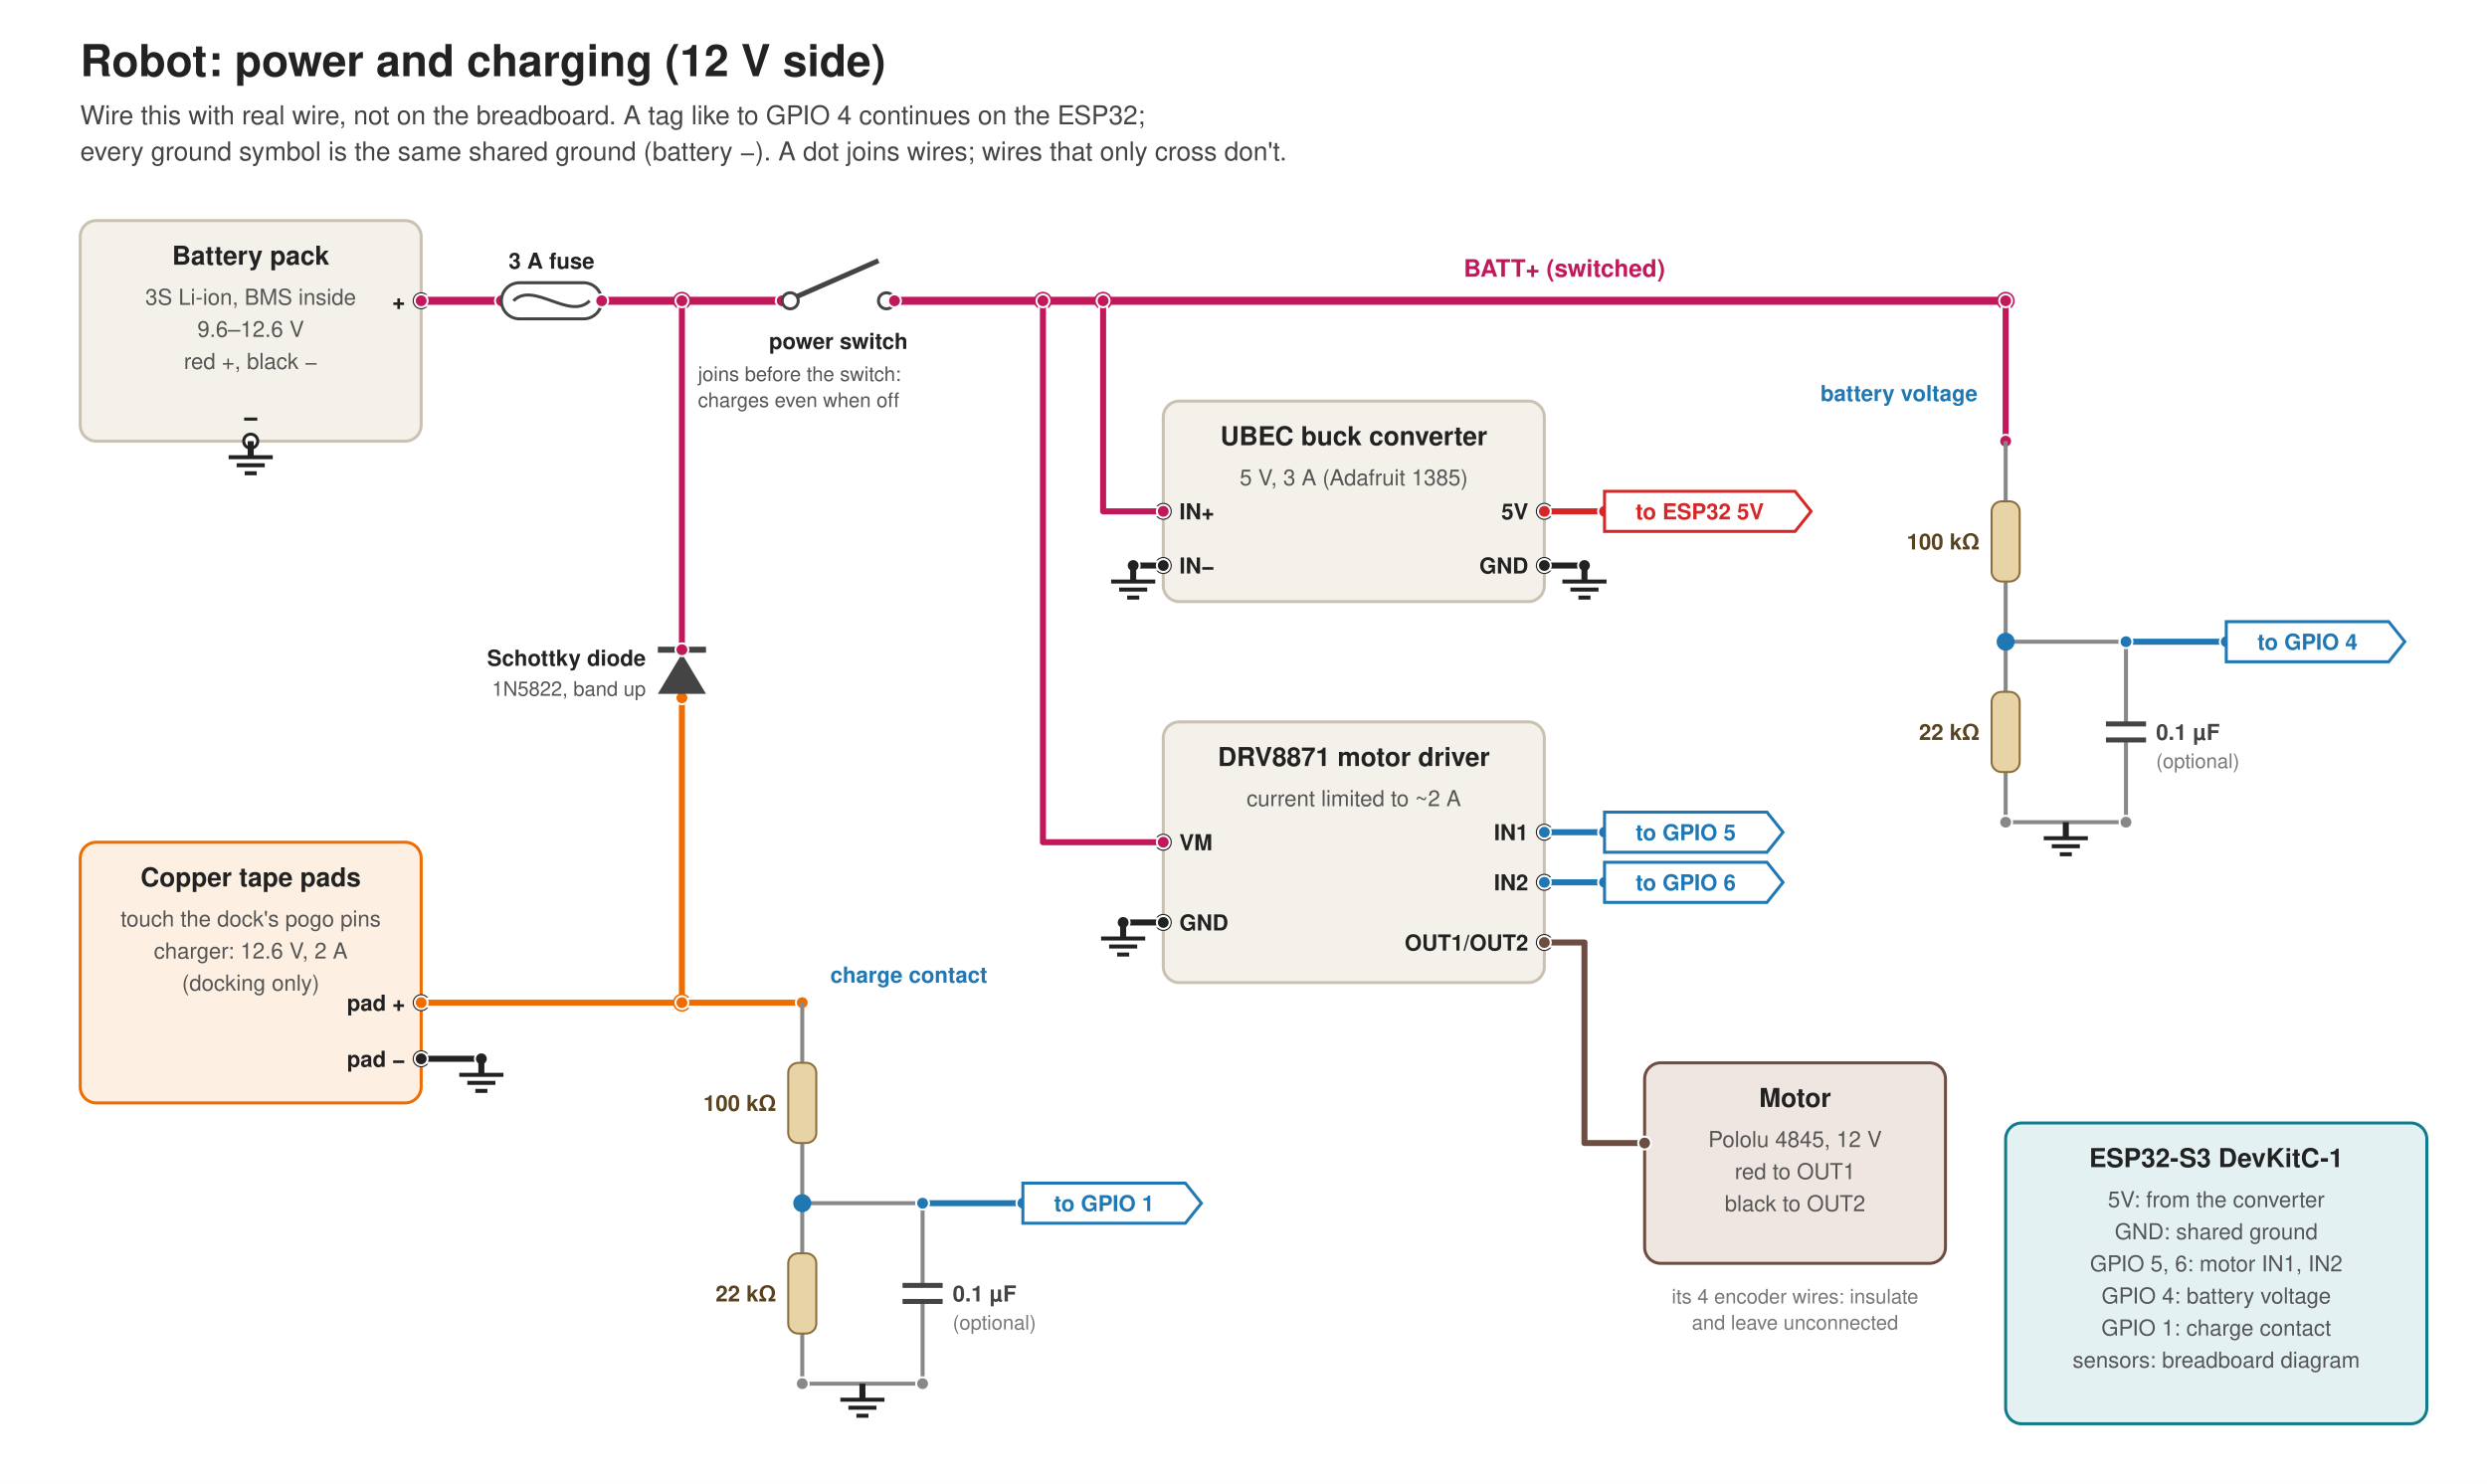
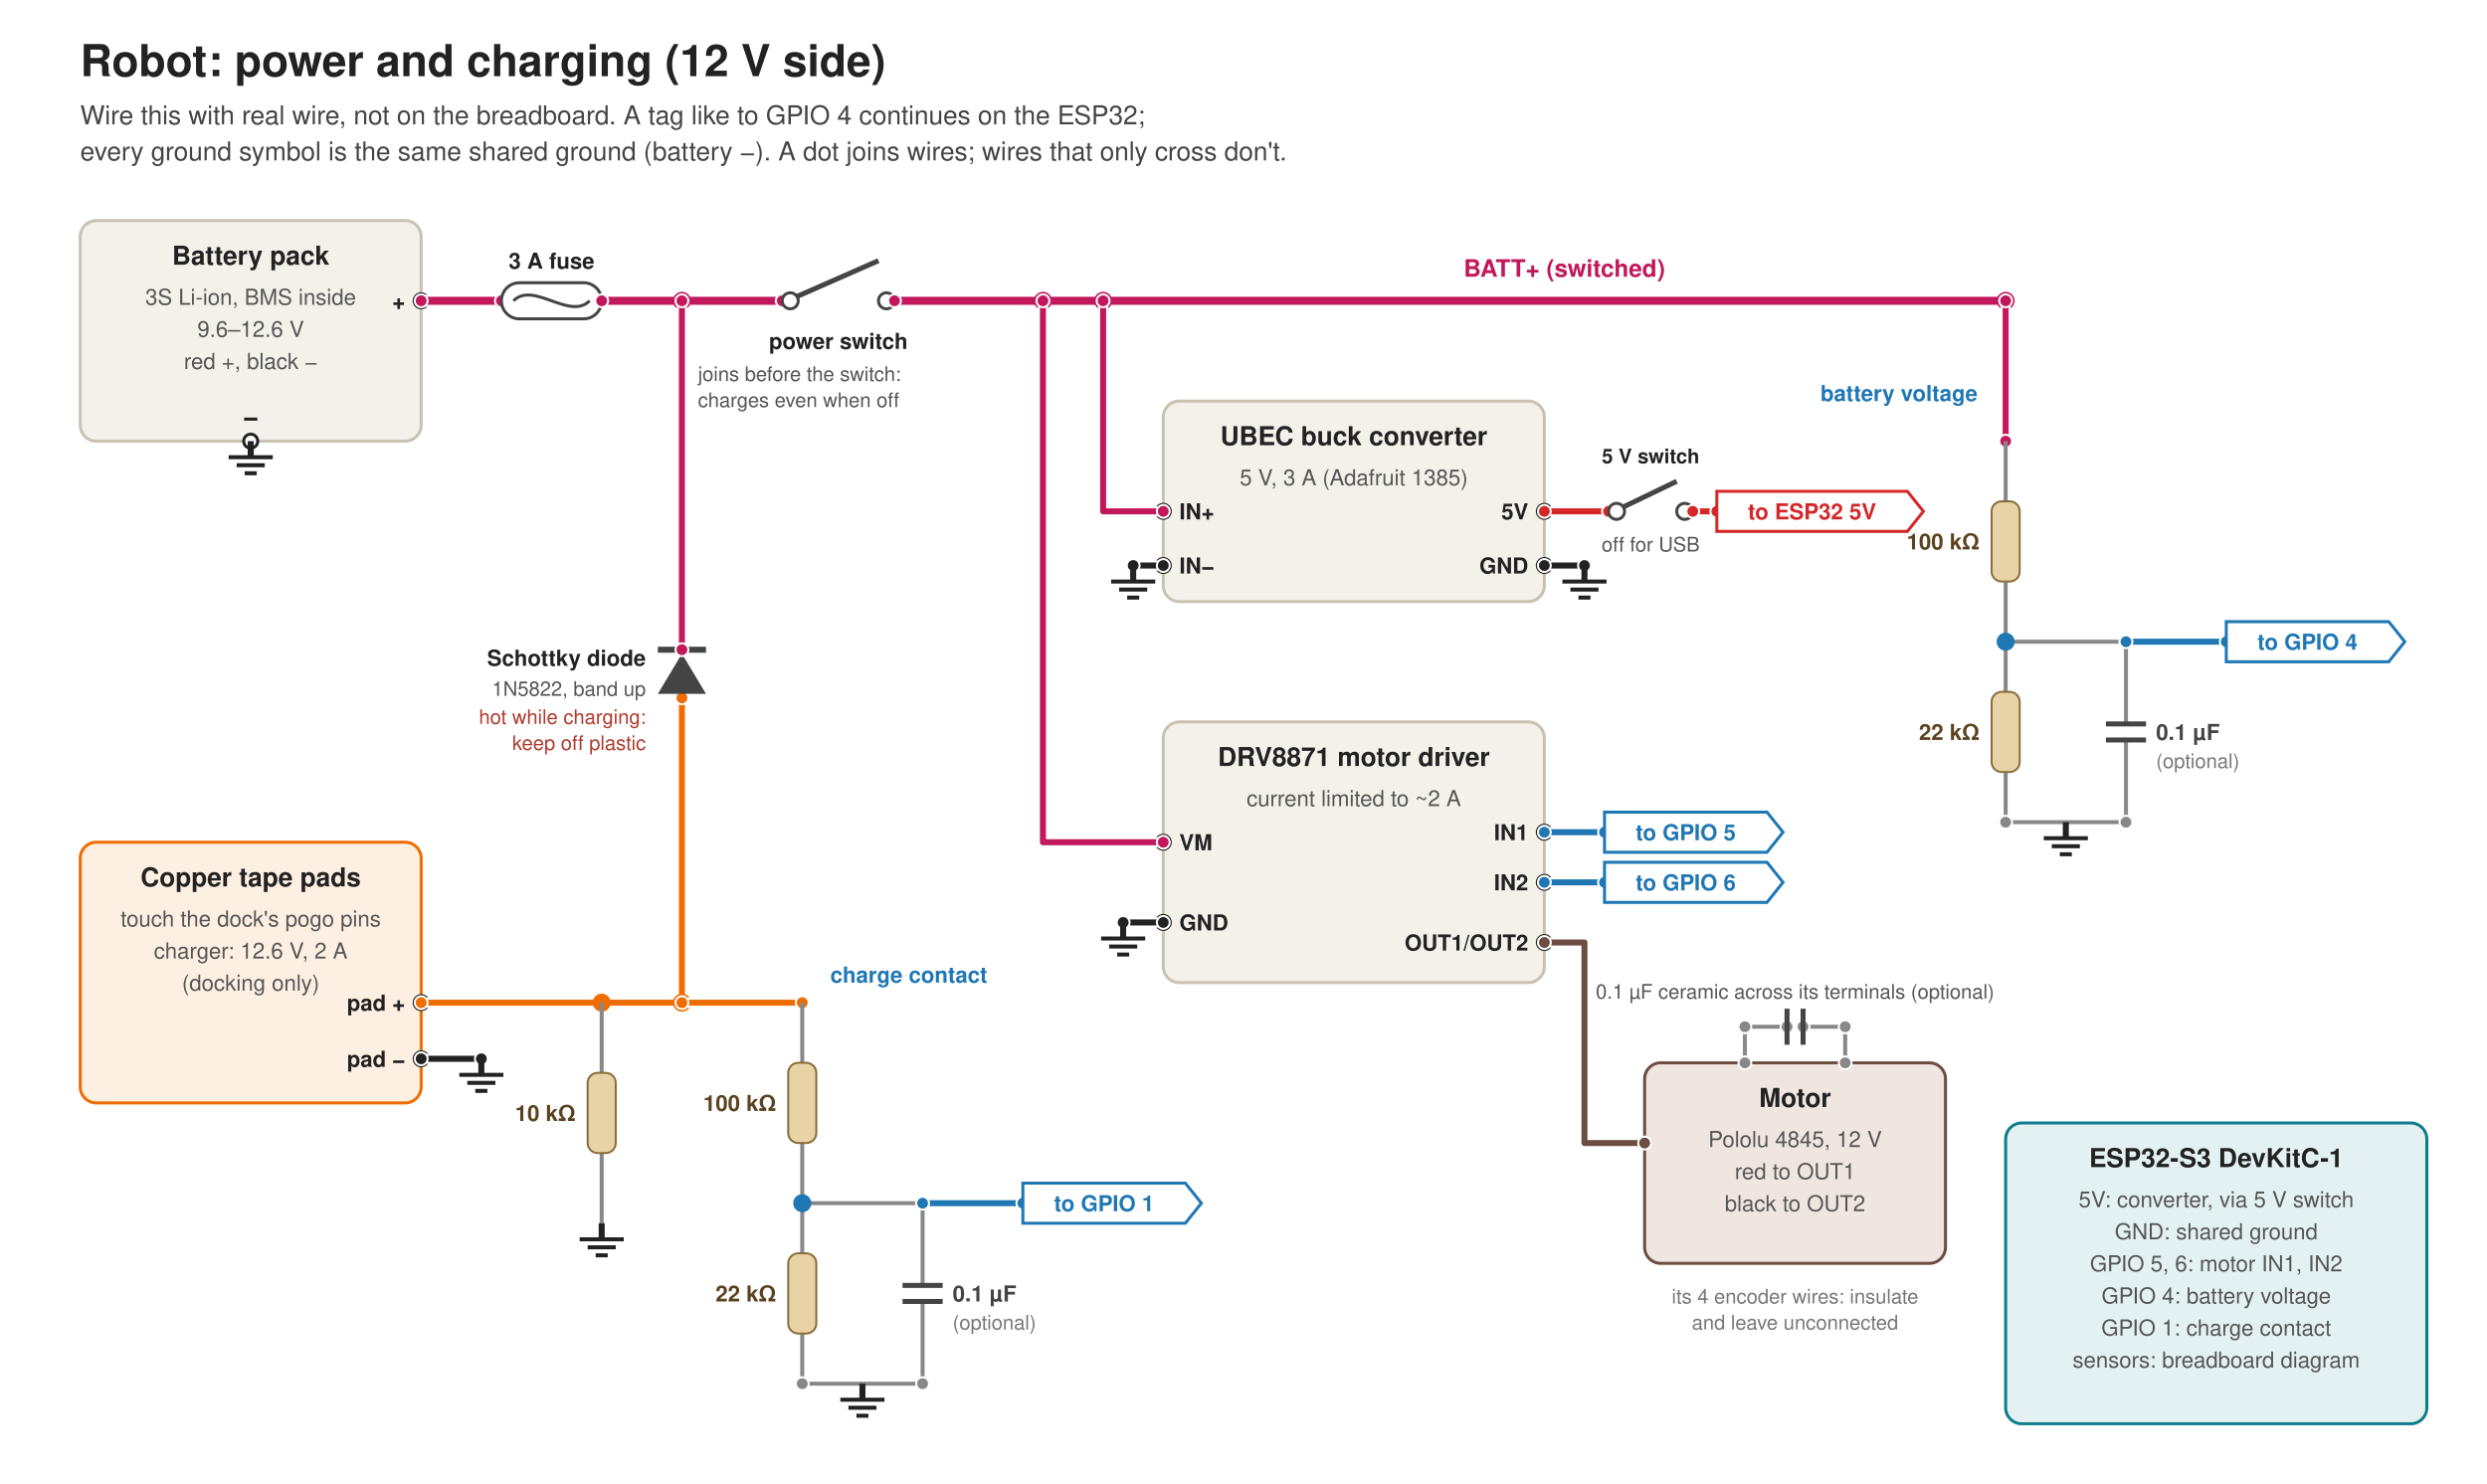
<svg xmlns="http://www.w3.org/2000/svg" width="1240" height="740" viewBox="0 0 1240 740">
  <rect width="1240" height="740" fill="#ffffff" />
  <text x="40" y="38" font-family="Helvetica, Arial, sans-serif" font-size="22" text-anchor="start" font-weight="bold" fill="#222">Robot: power and charging (12 V side)</text>
  <text x="40" y="62" font-family="Helvetica, Arial, sans-serif" font-size="13" text-anchor="start" font-weight="normal" fill="#444">Wire this with real wire, not on the breadboard. A tag like  to GPIO 4  continues on the ESP32;</text>
  <text x="40" y="80" font-family="Helvetica, Arial, sans-serif" font-size="13" text-anchor="start" font-weight="normal" fill="#444">every ground symbol is the same shared ground (battery −). A dot joins wires; wires that only cross don't.</text>
  <rect x="40" y="110" width="170" height="110" rx="8" fill="#f4f1ea" stroke="#c9c2b2" stroke-width="1.5" />
  <text x="125.0" y="132" font-family="Helvetica, Arial, sans-serif" font-size="13" text-anchor="middle" font-weight="bold" fill="#222">Battery pack</text>
  <text x="125.0" y="152" font-family="Helvetica, Arial, sans-serif" font-size="11" text-anchor="middle" font-weight="normal" fill="#555">3S Li-ion, BMS inside</text>
  <text x="125.0" y="168" font-family="Helvetica, Arial, sans-serif" font-size="11" text-anchor="middle" font-weight="normal" fill="#555">9.6–12.6 V</text>
  <text x="125.0" y="184" font-family="Helvetica, Arial, sans-serif" font-size="11" text-anchor="middle" font-weight="normal" fill="#555">red +, black −</text>
  <circle cx="210" cy="150" r="3.5" fill="#fff" stroke="#222" stroke-width="1.5" />
  <text x="202" y="154" font-family="Helvetica, Arial, sans-serif" font-size="11" text-anchor="end" font-weight="bold" fill="#222">+</text>
  <circle cx="125" cy="220" r="3.5" fill="#fff" stroke="#222" stroke-width="1.5" />
  <text x="125" y="212" font-family="Helvetica, Arial, sans-serif" font-size="13" text-anchor="middle" font-weight="bold" fill="#222">−</text>
  <line x1="125" y1="220" x2="125" y2="228" stroke="#222222" stroke-width="3" />
  <line x1="114" y1="228" x2="136" y2="228" stroke="#222222" stroke-width="2" />
  <line x1="118" y1="232" x2="132" y2="232" stroke="#222222" stroke-width="2" />
  <line x1="122" y1="236" x2="128" y2="236" stroke="#222222" stroke-width="2" />
  <path d="M 210,150 L 250,150" fill="none" stroke="#fff" stroke-width="6" stroke-linejoin="round" stroke-linecap="round" />
  <path d="M 210,150 L 250,150" fill="none" stroke="#c2185b" stroke-width="4" stroke-linejoin="round" stroke-linecap="round" />
  <circle cx="210" cy="150" r="3.2" fill="#c2185b" stroke="#fff" stroke-width="1" />
  <circle cx="250" cy="150" r="3.2" fill="#c2185b" stroke="#fff" stroke-width="1" />
  <rect x="250" y="141" width="50" height="18" rx="9" fill="#fff" stroke="#444" stroke-width="1.5" />
  <path d="M 256,150 C 266,140 284,160 294,150" fill="none" stroke="#444" stroke-width="1.5" />
  <text x="275" y="134" font-family="Helvetica, Arial, sans-serif" font-size="11" text-anchor="middle" font-weight="bold" fill="#222">3 A fuse</text>
  <path d="M 300,150 L 390,150" fill="none" stroke="#fff" stroke-width="6" stroke-linejoin="round" stroke-linecap="round" />
  <path d="M 300,150 L 390,150" fill="none" stroke="#c2185b" stroke-width="4" stroke-linejoin="round" stroke-linecap="round" />
  <circle cx="300" cy="150" r="3.2" fill="#c2185b" stroke="#fff" stroke-width="1" />
  <circle cx="390" cy="150" r="3.2" fill="#c2185b" stroke="#fff" stroke-width="1" />
  <circle cx="340" cy="150" r="4.5" fill="#c2185b" />
  <circle cx="394" cy="150" r="4" fill="#fff" stroke="#444" stroke-width="1.5" />
  <line x1="397" y1="148" x2="438" y2="130" stroke="#444" stroke-width="2.5" />
  <circle cx="442" cy="150" r="4" fill="#fff" stroke="#444" stroke-width="1.5" />
  <text x="418" y="174" font-family="Helvetica, Arial, sans-serif" font-size="11" text-anchor="middle" font-weight="bold" fill="#222">power switch</text>
  <path d="M 446,150 L 1000,150" fill="none" stroke="#fff" stroke-width="6" stroke-linejoin="round" stroke-linecap="round" />
  <path d="M 446,150 L 1000,150" fill="none" stroke="#c2185b" stroke-width="4" stroke-linejoin="round" stroke-linecap="round" />
  <circle cx="446" cy="150" r="3.2" fill="#c2185b" stroke="#fff" stroke-width="1" />
  <circle cx="1000" cy="150" r="3.2" fill="#c2185b" stroke="#fff" stroke-width="1" />
  <text x="780" y="138" font-family="Helvetica, Arial, sans-serif" font-size="12" text-anchor="middle" font-weight="bold" fill="#c2185b">BATT+ (switched)</text>
  <rect x="580" y="200" width="190" height="100" rx="8" fill="#f4f1ea" stroke="#c9c2b2" stroke-width="1.5" />
  <text x="675.0" y="222" font-family="Helvetica, Arial, sans-serif" font-size="13" text-anchor="middle" font-weight="bold" fill="#222">UBEC buck converter</text>
  <text x="675.0" y="242" font-family="Helvetica, Arial, sans-serif" font-size="11" text-anchor="middle" font-weight="normal" fill="#555">5 V, 3 A (Adafruit 1385)</text>
  <circle cx="580" cy="255" r="3.5" fill="#fff" stroke="#222" stroke-width="1.5" />
  <text x="588" y="259" font-family="Helvetica, Arial, sans-serif" font-size="11" text-anchor="start" font-weight="bold" fill="#222">IN+</text>
  <circle cx="580" cy="282" r="3.5" fill="#fff" stroke="#222" stroke-width="1.5" />
  <text x="588" y="286" font-family="Helvetica, Arial, sans-serif" font-size="11" text-anchor="start" font-weight="bold" fill="#222">IN−</text>
  <circle cx="770" cy="255" r="3.5" fill="#fff" stroke="#222" stroke-width="1.5" />
  <text x="762" y="259" font-family="Helvetica, Arial, sans-serif" font-size="11" text-anchor="end" font-weight="bold" fill="#222">5V</text>
  <circle cx="770" cy="282" r="3.5" fill="#fff" stroke="#222" stroke-width="1.5" />
  <text x="762" y="286" font-family="Helvetica, Arial, sans-serif" font-size="11" text-anchor="end" font-weight="bold" fill="#222">GND</text>
  <circle cx="550" cy="150" r="4.5" fill="#c2185b" />
  <path d="M 550,150 L 550,255 L 580,255" fill="none" stroke="#fff" stroke-width="5" stroke-linejoin="round" stroke-linecap="round" />
  <path d="M 550,150 L 550,255 L 580,255" fill="none" stroke="#c2185b" stroke-width="3" stroke-linejoin="round" stroke-linecap="round" />
  <circle cx="550" cy="150" r="3.2" fill="#c2185b" stroke="#fff" stroke-width="1" />
  <circle cx="580" cy="255" r="3.2" fill="#c2185b" stroke="#fff" stroke-width="1" />
  <path d="M 580,282 L 565,282" fill="none" stroke="#fff" stroke-width="5" stroke-linejoin="round" stroke-linecap="round" />
  <path d="M 580,282 L 565,282" fill="none" stroke="#222222" stroke-width="3" stroke-linejoin="round" stroke-linecap="round" />
  <circle cx="580" cy="282" r="3.2" fill="#222222" stroke="#fff" stroke-width="1" />
  <circle cx="565" cy="282" r="3.2" fill="#222222" stroke="#fff" stroke-width="1" />
  <line x1="565" y1="282" x2="565" y2="290" stroke="#222222" stroke-width="3" />
  <line x1="554" y1="290" x2="576" y2="290" stroke="#222222" stroke-width="2" />
  <line x1="558" y1="294" x2="572" y2="294" stroke="#222222" stroke-width="2" />
  <line x1="562" y1="298" x2="568" y2="298" stroke="#222222" stroke-width="2" />
-   <path d="M 770,255 L 800,255" fill="none" stroke="#fff" stroke-width="5" stroke-linejoin="round" stroke-linecap="round" />
-   <path d="M 770,255 L 800,255" fill="none" stroke="#d62728" stroke-width="3" stroke-linejoin="round" stroke-linecap="round" />
+   <path d="M 770,255 L 802,255" fill="none" stroke="#fff" stroke-width="5" stroke-linejoin="round" stroke-linecap="round" />
+   <path d="M 770,255 L 802,255" fill="none" stroke="#d62728" stroke-width="3" stroke-linejoin="round" stroke-linecap="round" />
  <circle cx="770" cy="255" r="3.2" fill="#d62728" stroke="#fff" stroke-width="1" />
-   <circle cx="800" cy="255" r="3.2" fill="#d62728" stroke="#fff" stroke-width="1" />
-   <path d="M 800,245 L 895,245 L 903,255 L 895,265 L 800,265 L 800,255 Z" fill="#fff" stroke="#d62728" stroke-width="1.5" />
-   <text x="847.5" y="259" font-family="Helvetica, Arial, sans-serif" font-size="11" text-anchor="middle" font-weight="bold" fill="#d62728">to ESP32 5V</text>
+   <circle cx="802" cy="255" r="3.2" fill="#d62728" stroke="#fff" stroke-width="1" />
+   <circle cx="806" cy="255" r="4" fill="#fff" stroke="#444" stroke-width="1.5" />
+   <line x1="809" y1="253" x2="836" y2="240" stroke="#444" stroke-width="2.5" />
+   <circle cx="840" cy="255" r="4" fill="#fff" stroke="#444" stroke-width="1.5" />
+   <text x="823" y="231" font-family="Helvetica, Arial, sans-serif" font-size="10" text-anchor="middle" font-weight="bold" fill="#222">5 V switch</text>
+   <text x="823" y="275" font-family="Helvetica, Arial, sans-serif" font-size="10" text-anchor="middle" font-weight="normal" fill="#555">off for USB</text>
+   <path d="M 844,255 L 856,255" fill="none" stroke="#fff" stroke-width="5" stroke-linejoin="round" stroke-linecap="round" />
+   <path d="M 844,255 L 856,255" fill="none" stroke="#d62728" stroke-width="3" stroke-linejoin="round" stroke-linecap="round" />
+   <circle cx="844" cy="255" r="3.2" fill="#d62728" stroke="#fff" stroke-width="1" />
+   <circle cx="856" cy="255" r="3.2" fill="#d62728" stroke="#fff" stroke-width="1" />
+   <path d="M 856,245 L 951,245 L 959,255 L 951,265 L 856,265 L 856,255 Z" fill="#fff" stroke="#d62728" stroke-width="1.5" />
+   <text x="903.5" y="259" font-family="Helvetica, Arial, sans-serif" font-size="11" text-anchor="middle" font-weight="bold" fill="#d62728">to ESP32 5V</text>
  <path d="M 770,282 L 790,282" fill="none" stroke="#fff" stroke-width="5" stroke-linejoin="round" stroke-linecap="round" />
  <path d="M 770,282 L 790,282" fill="none" stroke="#222222" stroke-width="3" stroke-linejoin="round" stroke-linecap="round" />
  <circle cx="770" cy="282" r="3.2" fill="#222222" stroke="#fff" stroke-width="1" />
  <circle cx="790" cy="282" r="3.2" fill="#222222" stroke="#fff" stroke-width="1" />
  <line x1="790" y1="282" x2="790" y2="290" stroke="#222222" stroke-width="3" />
  <line x1="779" y1="290" x2="801" y2="290" stroke="#222222" stroke-width="2" />
  <line x1="783" y1="294" x2="797" y2="294" stroke="#222222" stroke-width="2" />
  <line x1="787" y1="298" x2="793" y2="298" stroke="#222222" stroke-width="2" />
  <rect x="580" y="360" width="190" height="130" rx="8" fill="#f4f1ea" stroke="#c9c2b2" stroke-width="1.5" />
  <text x="675.0" y="382" font-family="Helvetica, Arial, sans-serif" font-size="13" text-anchor="middle" font-weight="bold" fill="#222">DRV8871 motor driver</text>
  <text x="675.0" y="402" font-family="Helvetica, Arial, sans-serif" font-size="11" text-anchor="middle" font-weight="normal" fill="#555">current limited to ~2 A</text>
  <circle cx="580" cy="420" r="3.5" fill="#fff" stroke="#222" stroke-width="1.5" />
  <text x="588" y="424" font-family="Helvetica, Arial, sans-serif" font-size="11" text-anchor="start" font-weight="bold" fill="#222">VM</text>
  <circle cx="580" cy="460" r="3.5" fill="#fff" stroke="#222" stroke-width="1.5" />
  <text x="588" y="464" font-family="Helvetica, Arial, sans-serif" font-size="11" text-anchor="start" font-weight="bold" fill="#222">GND</text>
  <circle cx="770" cy="415" r="3.5" fill="#fff" stroke="#222" stroke-width="1.5" />
  <text x="762" y="419" font-family="Helvetica, Arial, sans-serif" font-size="11" text-anchor="end" font-weight="bold" fill="#222">IN1</text>
  <circle cx="770" cy="440" r="3.5" fill="#fff" stroke="#222" stroke-width="1.5" />
  <text x="762" y="444" font-family="Helvetica, Arial, sans-serif" font-size="11" text-anchor="end" font-weight="bold" fill="#222">IN2</text>
  <circle cx="770" cy="470" r="3.5" fill="#fff" stroke="#222" stroke-width="1.5" />
  <text x="762" y="474" font-family="Helvetica, Arial, sans-serif" font-size="11" text-anchor="end" font-weight="bold" fill="#222">OUT1/OUT2</text>
  <circle cx="520" cy="150" r="4.5" fill="#c2185b" />
  <path d="M 520,150 L 520,420 L 580,420" fill="none" stroke="#fff" stroke-width="5" stroke-linejoin="round" stroke-linecap="round" />
  <path d="M 520,150 L 520,420 L 580,420" fill="none" stroke="#c2185b" stroke-width="3" stroke-linejoin="round" stroke-linecap="round" />
  <circle cx="520" cy="150" r="3.2" fill="#c2185b" stroke="#fff" stroke-width="1" />
  <circle cx="580" cy="420" r="3.2" fill="#c2185b" stroke="#fff" stroke-width="1" />
  <path d="M 580,460 L 560,460" fill="none" stroke="#fff" stroke-width="5" stroke-linejoin="round" stroke-linecap="round" />
  <path d="M 580,460 L 560,460" fill="none" stroke="#222222" stroke-width="3" stroke-linejoin="round" stroke-linecap="round" />
  <circle cx="580" cy="460" r="3.2" fill="#222222" stroke="#fff" stroke-width="1" />
  <circle cx="560" cy="460" r="3.2" fill="#222222" stroke="#fff" stroke-width="1" />
  <line x1="560" y1="460" x2="560" y2="468" stroke="#222222" stroke-width="3" />
  <line x1="549" y1="468" x2="571" y2="468" stroke="#222222" stroke-width="2" />
  <line x1="553" y1="472" x2="567" y2="472" stroke="#222222" stroke-width="2" />
  <line x1="557" y1="476" x2="563" y2="476" stroke="#222222" stroke-width="2" />
  <path d="M 770,415 L 800,415" fill="none" stroke="#fff" stroke-width="5" stroke-linejoin="round" stroke-linecap="round" />
  <path d="M 770,415 L 800,415" fill="none" stroke="#1f77b4" stroke-width="3" stroke-linejoin="round" stroke-linecap="round" />
  <circle cx="770" cy="415" r="3.2" fill="#1f77b4" stroke="#fff" stroke-width="1" />
  <circle cx="800" cy="415" r="3.2" fill="#1f77b4" stroke="#fff" stroke-width="1" />
  <path d="M 800,405 L 881,405 L 889,415 L 881,425 L 800,425 L 800,415 Z" fill="#fff" stroke="#1f77b4" stroke-width="1.5" />
  <text x="840.5" y="419" font-family="Helvetica, Arial, sans-serif" font-size="11" text-anchor="middle" font-weight="bold" fill="#1f77b4">to GPIO 5</text>
  <path d="M 770,440 L 800,440" fill="none" stroke="#fff" stroke-width="5" stroke-linejoin="round" stroke-linecap="round" />
  <path d="M 770,440 L 800,440" fill="none" stroke="#1f77b4" stroke-width="3" stroke-linejoin="round" stroke-linecap="round" />
  <circle cx="770" cy="440" r="3.2" fill="#1f77b4" stroke="#fff" stroke-width="1" />
  <circle cx="800" cy="440" r="3.2" fill="#1f77b4" stroke="#fff" stroke-width="1" />
  <path d="M 800,430 L 881,430 L 889,440 L 881,450 L 800,450 L 800,440 Z" fill="#fff" stroke="#1f77b4" stroke-width="1.5" />
  <text x="840.5" y="444" font-family="Helvetica, Arial, sans-serif" font-size="11" text-anchor="middle" font-weight="bold" fill="#1f77b4">to GPIO 6</text>
  <rect x="820" y="530" width="150" height="100" rx="8" fill="#efe6e1" stroke="#6d4c41" stroke-width="1.5" />
  <text x="895.0" y="552" font-family="Helvetica, Arial, sans-serif" font-size="13" text-anchor="middle" font-weight="bold" fill="#222">Motor</text>
  <text x="895.0" y="572" font-family="Helvetica, Arial, sans-serif" font-size="11" text-anchor="middle" font-weight="normal" fill="#555">Pololu 4845, 12 V</text>
  <text x="895.0" y="588" font-family="Helvetica, Arial, sans-serif" font-size="11" text-anchor="middle" font-weight="normal" fill="#555">red to OUT1</text>
  <text x="895.0" y="604" font-family="Helvetica, Arial, sans-serif" font-size="11" text-anchor="middle" font-weight="normal" fill="#555">black to OUT2</text>
  <path d="M 770,470 L 790,470 L 790,570 L 820,570" fill="none" stroke="#fff" stroke-width="5" stroke-linejoin="round" stroke-linecap="round" />
  <path d="M 770,470 L 790,470 L 790,570 L 820,570" fill="none" stroke="#6d4c41" stroke-width="3" stroke-linejoin="round" stroke-linecap="round" />
  <circle cx="770" cy="470" r="3.2" fill="#6d4c41" stroke="#fff" stroke-width="1" />
  <circle cx="820" cy="570" r="3.2" fill="#6d4c41" stroke="#fff" stroke-width="1" />
+   <path d="M 870,530 L 870,512" fill="none" stroke="#fff" stroke-width="4" stroke-linejoin="round" stroke-linecap="round" />
+   <path d="M 870,530 L 870,512" fill="none" stroke="#888" stroke-width="2" stroke-linejoin="round" stroke-linecap="round" />
+   <circle cx="870" cy="530" r="3.2" fill="#888" stroke="#fff" stroke-width="1" />
+   <circle cx="870" cy="512" r="3.2" fill="#888" stroke="#fff" stroke-width="1" />
+   <path d="M 920,530 L 920,512" fill="none" stroke="#fff" stroke-width="4" stroke-linejoin="round" stroke-linecap="round" />
+   <path d="M 920,530 L 920,512" fill="none" stroke="#888" stroke-width="2" stroke-linejoin="round" stroke-linecap="round" />
+   <circle cx="920" cy="530" r="3.2" fill="#888" stroke="#fff" stroke-width="1" />
+   <circle cx="920" cy="512" r="3.2" fill="#888" stroke="#fff" stroke-width="1" />
+   <path d="M 870,512 L 891,512" fill="none" stroke="#fff" stroke-width="4" stroke-linejoin="round" stroke-linecap="round" />
+   <path d="M 870,512 L 891,512" fill="none" stroke="#888" stroke-width="2" stroke-linejoin="round" stroke-linecap="round" />
+   <circle cx="870" cy="512" r="3.2" fill="#888" stroke="#fff" stroke-width="1" />
+   <circle cx="891" cy="512" r="3.2" fill="#888" stroke="#fff" stroke-width="1" />
+   <path d="M 899,512 L 920,512" fill="none" stroke="#fff" stroke-width="4" stroke-linejoin="round" stroke-linecap="round" />
+   <path d="M 899,512 L 920,512" fill="none" stroke="#888" stroke-width="2" stroke-linejoin="round" stroke-linecap="round" />
+   <circle cx="899" cy="512" r="3.2" fill="#888" stroke="#fff" stroke-width="1" />
+   <circle cx="920" cy="512" r="3.2" fill="#888" stroke="#fff" stroke-width="1" />
+   <line x1="891" y1="503" x2="891" y2="521" stroke="#444" stroke-width="2.5" />
+   <line x1="899" y1="503" x2="899" y2="521" stroke="#444" stroke-width="2.5" />
+   <text x="895" y="498" font-family="Helvetica, Arial, sans-serif" font-size="10" text-anchor="middle" font-weight="normal" fill="#555">0.1 µF ceramic across its terminals (optional)</text>
  <text x="895" y="650" font-family="Helvetica, Arial, sans-serif" font-size="10" text-anchor="middle" font-weight="normal" fill="#777">its 4 encoder wires: insulate</text>
  <text x="895" y="663" font-family="Helvetica, Arial, sans-serif" font-size="10" text-anchor="middle" font-weight="normal" fill="#777">and leave unconnected</text>
  <circle cx="1000" cy="150" r="4.5" fill="#c2185b" />
  <path d="M 1000,150 L 1000,220" fill="none" stroke="#fff" stroke-width="5" stroke-linejoin="round" stroke-linecap="round" />
  <path d="M 1000,150 L 1000,220" fill="none" stroke="#c2185b" stroke-width="3" stroke-linejoin="round" stroke-linecap="round" />
  <circle cx="1000" cy="150" r="3.2" fill="#c2185b" stroke="#fff" stroke-width="1" />
  <circle cx="1000" cy="220" r="3.2" fill="#c2185b" stroke="#fff" stroke-width="1" />
  <line x1="1000" y1="220" x2="1000" y2="320" stroke="#888" stroke-width="2" />
  <rect x="993" y="250.0" width="14" height="40" rx="5" fill="#e8d3a6" stroke="#8a6d3b" />
  <text x="987" y="274.0" font-family="Helvetica, Arial, sans-serif" font-size="11" text-anchor="end" font-weight="bold" fill="#5a4320">100 kΩ</text>
  <line x1="1000" y1="320" x2="1000" y2="410" stroke="#888" stroke-width="2" />
  <rect x="993" y="345.0" width="14" height="40" rx="5" fill="#e8d3a6" stroke="#8a6d3b" />
  <text x="987" y="369.0" font-family="Helvetica, Arial, sans-serif" font-size="11" text-anchor="end" font-weight="bold" fill="#5a4320">22 kΩ</text>
  <path d="M 1000,320 L 1060,320" fill="none" stroke="#fff" stroke-width="4" stroke-linejoin="round" stroke-linecap="round" />
  <path d="M 1000,320 L 1060,320" fill="none" stroke="#888" stroke-width="2" stroke-linejoin="round" stroke-linecap="round" />
  <circle cx="1000" cy="320" r="3.2" fill="#888" stroke="#fff" stroke-width="1" />
  <circle cx="1060" cy="320" r="3.2" fill="#888" stroke="#fff" stroke-width="1" />
  <line x1="1060" y1="320" x2="1060" y2="361.0" stroke="#888" stroke-width="2" />
  <line x1="1060" y1="369.0" x2="1060" y2="410" stroke="#888" stroke-width="2" />
  <line x1="1050" y1="361.0" x2="1070" y2="361.0" stroke="#444" stroke-width="2.5" />
  <line x1="1050" y1="369.0" x2="1070" y2="369.0" stroke="#444" stroke-width="2.5" />
  <text x="1075" y="369.0" font-family="Helvetica, Arial, sans-serif" font-size="11" text-anchor="start" font-weight="bold" fill="#444">0.1 µF</text>
  <text x="1075" y="383.0" font-family="Helvetica, Arial, sans-serif" font-size="10" text-anchor="start" font-weight="normal" fill="#777">(optional)</text>
  <path d="M 1000,410 L 1060,410" fill="none" stroke="#fff" stroke-width="4" stroke-linejoin="round" stroke-linecap="round" />
  <path d="M 1000,410 L 1060,410" fill="none" stroke="#888" stroke-width="2" stroke-linejoin="round" stroke-linecap="round" />
  <circle cx="1000" cy="410" r="3.2" fill="#888" stroke="#fff" stroke-width="1" />
  <circle cx="1060" cy="410" r="3.2" fill="#888" stroke="#fff" stroke-width="1" />
  <line x1="1030" y1="410" x2="1030" y2="418" stroke="#222222" stroke-width="3" />
  <line x1="1019" y1="418" x2="1041" y2="418" stroke="#222222" stroke-width="2" />
  <line x1="1023" y1="422" x2="1037" y2="422" stroke="#222222" stroke-width="2" />
  <line x1="1027" y1="426" x2="1033" y2="426" stroke="#222222" stroke-width="2" />
  <circle cx="1000" cy="320" r="4.5" fill="#1f77b4" />
  <path d="M 1060,320 L 1110,320" fill="none" stroke="#fff" stroke-width="5" stroke-linejoin="round" stroke-linecap="round" />
  <path d="M 1060,320 L 1110,320" fill="none" stroke="#1f77b4" stroke-width="3" stroke-linejoin="round" stroke-linecap="round" />
  <circle cx="1060" cy="320" r="3.2" fill="#1f77b4" stroke="#fff" stroke-width="1" />
  <circle cx="1110" cy="320" r="3.2" fill="#1f77b4" stroke="#fff" stroke-width="1" />
  <path d="M 1110,310 L 1191,310 L 1199,320 L 1191,330 L 1110,330 L 1110,320 Z" fill="#fff" stroke="#1f77b4" stroke-width="1.5" />
  <text x="1150.5" y="324" font-family="Helvetica, Arial, sans-serif" font-size="11" text-anchor="middle" font-weight="bold" fill="#1f77b4">to GPIO 4</text>
  <text x="986" y="200" font-family="Helvetica, Arial, sans-serif" font-size="11" text-anchor="end" font-weight="bold" fill="#1f77b4">battery voltage</text>
  <rect x="1000" y="560" width="210" height="150" rx="8" fill="#e3f1f3" stroke="#0f7c8c" stroke-width="1.5" />
  <text x="1105.0" y="582" font-family="Helvetica, Arial, sans-serif" font-size="13" text-anchor="middle" font-weight="bold" fill="#222">ESP32-S3 DevKitC-1</text>
-   <text x="1105.0" y="602" font-family="Helvetica, Arial, sans-serif" font-size="11" text-anchor="middle" font-weight="normal" fill="#555">5V: from the converter</text>
+   <text x="1105.0" y="602" font-family="Helvetica, Arial, sans-serif" font-size="11" text-anchor="middle" font-weight="normal" fill="#555">5V: converter, via 5 V switch</text>
  <text x="1105.0" y="618" font-family="Helvetica, Arial, sans-serif" font-size="11" text-anchor="middle" font-weight="normal" fill="#555">GND: shared ground</text>
  <text x="1105.0" y="634" font-family="Helvetica, Arial, sans-serif" font-size="11" text-anchor="middle" font-weight="normal" fill="#555">GPIO 5, 6: motor IN1, IN2</text>
  <text x="1105.0" y="650" font-family="Helvetica, Arial, sans-serif" font-size="11" text-anchor="middle" font-weight="normal" fill="#555">GPIO 4: battery voltage</text>
  <text x="1105.0" y="666" font-family="Helvetica, Arial, sans-serif" font-size="11" text-anchor="middle" font-weight="normal" fill="#555">GPIO 1: charge contact</text>
  <text x="1105.0" y="682" font-family="Helvetica, Arial, sans-serif" font-size="11" text-anchor="middle" font-weight="normal" fill="#555">sensors: breadboard diagram</text>
  <rect x="40" y="420" width="170" height="130" rx="8" fill="#fdf0e2" stroke="#ef6c00" stroke-width="1.5" />
  <text x="125.0" y="442" font-family="Helvetica, Arial, sans-serif" font-size="13" text-anchor="middle" font-weight="bold" fill="#222">Copper tape pads</text>
  <text x="125.0" y="462" font-family="Helvetica, Arial, sans-serif" font-size="11" text-anchor="middle" font-weight="normal" fill="#555">touch the dock's pogo pins</text>
  <text x="125.0" y="478" font-family="Helvetica, Arial, sans-serif" font-size="11" text-anchor="middle" font-weight="normal" fill="#555">charger: 12.6 V, 2 A</text>
  <text x="125.0" y="494" font-family="Helvetica, Arial, sans-serif" font-size="11" text-anchor="middle" font-weight="normal" fill="#555">(docking only)</text>
  <circle cx="210" cy="500" r="3.5" fill="#fff" stroke="#222" stroke-width="1.5" />
  <text x="202" y="504" font-family="Helvetica, Arial, sans-serif" font-size="11" text-anchor="end" font-weight="bold" fill="#222">pad +</text>
  <circle cx="210" cy="528" r="3.5" fill="#fff" stroke="#222" stroke-width="1.5" />
  <text x="202" y="532" font-family="Helvetica, Arial, sans-serif" font-size="11" text-anchor="end" font-weight="bold" fill="#222">pad −</text>
  <path d="M 210,528 L 240,528" fill="none" stroke="#fff" stroke-width="5" stroke-linejoin="round" stroke-linecap="round" />
  <path d="M 210,528 L 240,528" fill="none" stroke="#222222" stroke-width="3" stroke-linejoin="round" stroke-linecap="round" />
  <circle cx="210" cy="528" r="3.2" fill="#222222" stroke="#fff" stroke-width="1" />
  <circle cx="240" cy="528" r="3.2" fill="#222222" stroke="#fff" stroke-width="1" />
  <line x1="240" y1="528" x2="240" y2="536" stroke="#222222" stroke-width="3" />
  <line x1="229" y1="536" x2="251" y2="536" stroke="#222222" stroke-width="2" />
  <line x1="233" y1="540" x2="247" y2="540" stroke="#222222" stroke-width="2" />
  <line x1="237" y1="544" x2="243" y2="544" stroke="#222222" stroke-width="2" />
  <path d="M 210,500 L 340,500 L 340,348" fill="none" stroke="#fff" stroke-width="5" stroke-linejoin="round" stroke-linecap="round" />
  <path d="M 210,500 L 340,500 L 340,348" fill="none" stroke="#ef6c00" stroke-width="3" stroke-linejoin="round" stroke-linecap="round" />
  <circle cx="210" cy="500" r="3.2" fill="#ef6c00" stroke="#fff" stroke-width="1" />
  <circle cx="340" cy="348" r="3.2" fill="#ef6c00" stroke="#fff" stroke-width="1" />
  <path d="M 328,346 L 352,346 L 340,326 Z" fill="#444" />
  <line x1="328" y1="324" x2="352" y2="324" stroke="#444" stroke-width="3" />
  <text x="322" y="332" font-family="Helvetica, Arial, sans-serif" font-size="11" text-anchor="end" font-weight="bold" fill="#222">Schottky diode</text>
  <text x="322" y="347" font-family="Helvetica, Arial, sans-serif" font-size="10" text-anchor="end" font-weight="normal" fill="#555">1N5822, band up</text>
+   <text x="322" y="361" font-family="Helvetica, Arial, sans-serif" font-size="10" text-anchor="end" font-weight="normal" fill="#b03a2e">hot while charging:</text>
+   <text x="322" y="374" font-family="Helvetica, Arial, sans-serif" font-size="10" text-anchor="end" font-weight="normal" fill="#b03a2e">keep off plastic</text>
  <path d="M 340,324 L 340,150" fill="none" stroke="#fff" stroke-width="5" stroke-linejoin="round" stroke-linecap="round" />
  <path d="M 340,324 L 340,150" fill="none" stroke="#c2185b" stroke-width="3" stroke-linejoin="round" stroke-linecap="round" />
  <circle cx="340" cy="324" r="3.2" fill="#c2185b" stroke="#fff" stroke-width="1" />
  <circle cx="340" cy="150" r="3.2" fill="#c2185b" stroke="#fff" stroke-width="1" />
  <text x="348" y="190" font-family="Helvetica, Arial, sans-serif" font-size="10" text-anchor="start" font-weight="normal" fill="#555">joins before the switch:</text>
  <text x="348" y="203" font-family="Helvetica, Arial, sans-serif" font-size="10" text-anchor="start" font-weight="normal" fill="#555">charges even when off</text>
+   <circle cx="300" cy="500" r="4.5" fill="#ef6c00" />
+   <line x1="300" y1="500" x2="300" y2="610" stroke="#888" stroke-width="2" />
+   <rect x="293" y="535.0" width="14" height="40" rx="5" fill="#e8d3a6" stroke="#8a6d3b" />
+   <text x="287" y="559.0" font-family="Helvetica, Arial, sans-serif" font-size="11" text-anchor="end" font-weight="bold" fill="#5a4320">10 kΩ</text>
+   <line x1="300" y1="610" x2="300" y2="618" stroke="#222222" stroke-width="3" />
+   <line x1="289" y1="618" x2="311" y2="618" stroke="#222222" stroke-width="2" />
+   <line x1="293" y1="622" x2="307" y2="622" stroke="#222222" stroke-width="2" />
+   <line x1="297" y1="626" x2="303" y2="626" stroke="#222222" stroke-width="2" />
  <circle cx="340" cy="500" r="4.5" fill="#ef6c00" />
  <path d="M 340,500 L 400,500" fill="none" stroke="#fff" stroke-width="5" stroke-linejoin="round" stroke-linecap="round" />
  <path d="M 340,500 L 400,500" fill="none" stroke="#ef6c00" stroke-width="3" stroke-linejoin="round" stroke-linecap="round" />
  <circle cx="340" cy="500" r="3.2" fill="#ef6c00" stroke="#fff" stroke-width="1" />
  <circle cx="400" cy="500" r="3.2" fill="#ef6c00" stroke="#fff" stroke-width="1" />
  <line x1="400" y1="500" x2="400" y2="600" stroke="#888" stroke-width="2" />
  <rect x="393" y="530.0" width="14" height="40" rx="5" fill="#e8d3a6" stroke="#8a6d3b" />
  <text x="387" y="554.0" font-family="Helvetica, Arial, sans-serif" font-size="11" text-anchor="end" font-weight="bold" fill="#5a4320">100 kΩ</text>
  <line x1="400" y1="600" x2="400" y2="690" stroke="#888" stroke-width="2" />
  <rect x="393" y="625.0" width="14" height="40" rx="5" fill="#e8d3a6" stroke="#8a6d3b" />
  <text x="387" y="649.0" font-family="Helvetica, Arial, sans-serif" font-size="11" text-anchor="end" font-weight="bold" fill="#5a4320">22 kΩ</text>
  <path d="M 400,600 L 460,600" fill="none" stroke="#fff" stroke-width="4" stroke-linejoin="round" stroke-linecap="round" />
  <path d="M 400,600 L 460,600" fill="none" stroke="#888" stroke-width="2" stroke-linejoin="round" stroke-linecap="round" />
  <circle cx="400" cy="600" r="3.2" fill="#888" stroke="#fff" stroke-width="1" />
  <circle cx="460" cy="600" r="3.2" fill="#888" stroke="#fff" stroke-width="1" />
  <line x1="460" y1="600" x2="460" y2="641.0" stroke="#888" stroke-width="2" />
  <line x1="460" y1="649.0" x2="460" y2="690" stroke="#888" stroke-width="2" />
  <line x1="450" y1="641.0" x2="470" y2="641.0" stroke="#444" stroke-width="2.5" />
  <line x1="450" y1="649.0" x2="470" y2="649.0" stroke="#444" stroke-width="2.5" />
  <text x="475" y="649.0" font-family="Helvetica, Arial, sans-serif" font-size="11" text-anchor="start" font-weight="bold" fill="#444">0.1 µF</text>
  <text x="475" y="663.0" font-family="Helvetica, Arial, sans-serif" font-size="10" text-anchor="start" font-weight="normal" fill="#777">(optional)</text>
  <path d="M 400,690 L 460,690" fill="none" stroke="#fff" stroke-width="4" stroke-linejoin="round" stroke-linecap="round" />
  <path d="M 400,690 L 460,690" fill="none" stroke="#888" stroke-width="2" stroke-linejoin="round" stroke-linecap="round" />
  <circle cx="400" cy="690" r="3.2" fill="#888" stroke="#fff" stroke-width="1" />
  <circle cx="460" cy="690" r="3.2" fill="#888" stroke="#fff" stroke-width="1" />
  <line x1="430" y1="690" x2="430" y2="698" stroke="#222222" stroke-width="3" />
  <line x1="419" y1="698" x2="441" y2="698" stroke="#222222" stroke-width="2" />
  <line x1="423" y1="702" x2="437" y2="702" stroke="#222222" stroke-width="2" />
  <line x1="427" y1="706" x2="433" y2="706" stroke="#222222" stroke-width="2" />
  <circle cx="400" cy="600" r="4.5" fill="#1f77b4" />
  <path d="M 460,600 L 510,600" fill="none" stroke="#fff" stroke-width="5" stroke-linejoin="round" stroke-linecap="round" />
  <path d="M 460,600 L 510,600" fill="none" stroke="#1f77b4" stroke-width="3" stroke-linejoin="round" stroke-linecap="round" />
  <circle cx="460" cy="600" r="3.2" fill="#1f77b4" stroke="#fff" stroke-width="1" />
  <circle cx="510" cy="600" r="3.2" fill="#1f77b4" stroke="#fff" stroke-width="1" />
  <path d="M 510,590 L 591,590 L 599,600 L 591,610 L 510,610 L 510,600 Z" fill="#fff" stroke="#1f77b4" stroke-width="1.5" />
  <text x="550.5" y="604" font-family="Helvetica, Arial, sans-serif" font-size="11" text-anchor="middle" font-weight="bold" fill="#1f77b4">to GPIO 1</text>
  <text x="414" y="490" font-family="Helvetica, Arial, sans-serif" font-size="11" text-anchor="start" font-weight="bold" fill="#1f77b4">charge contact</text>
</svg>
